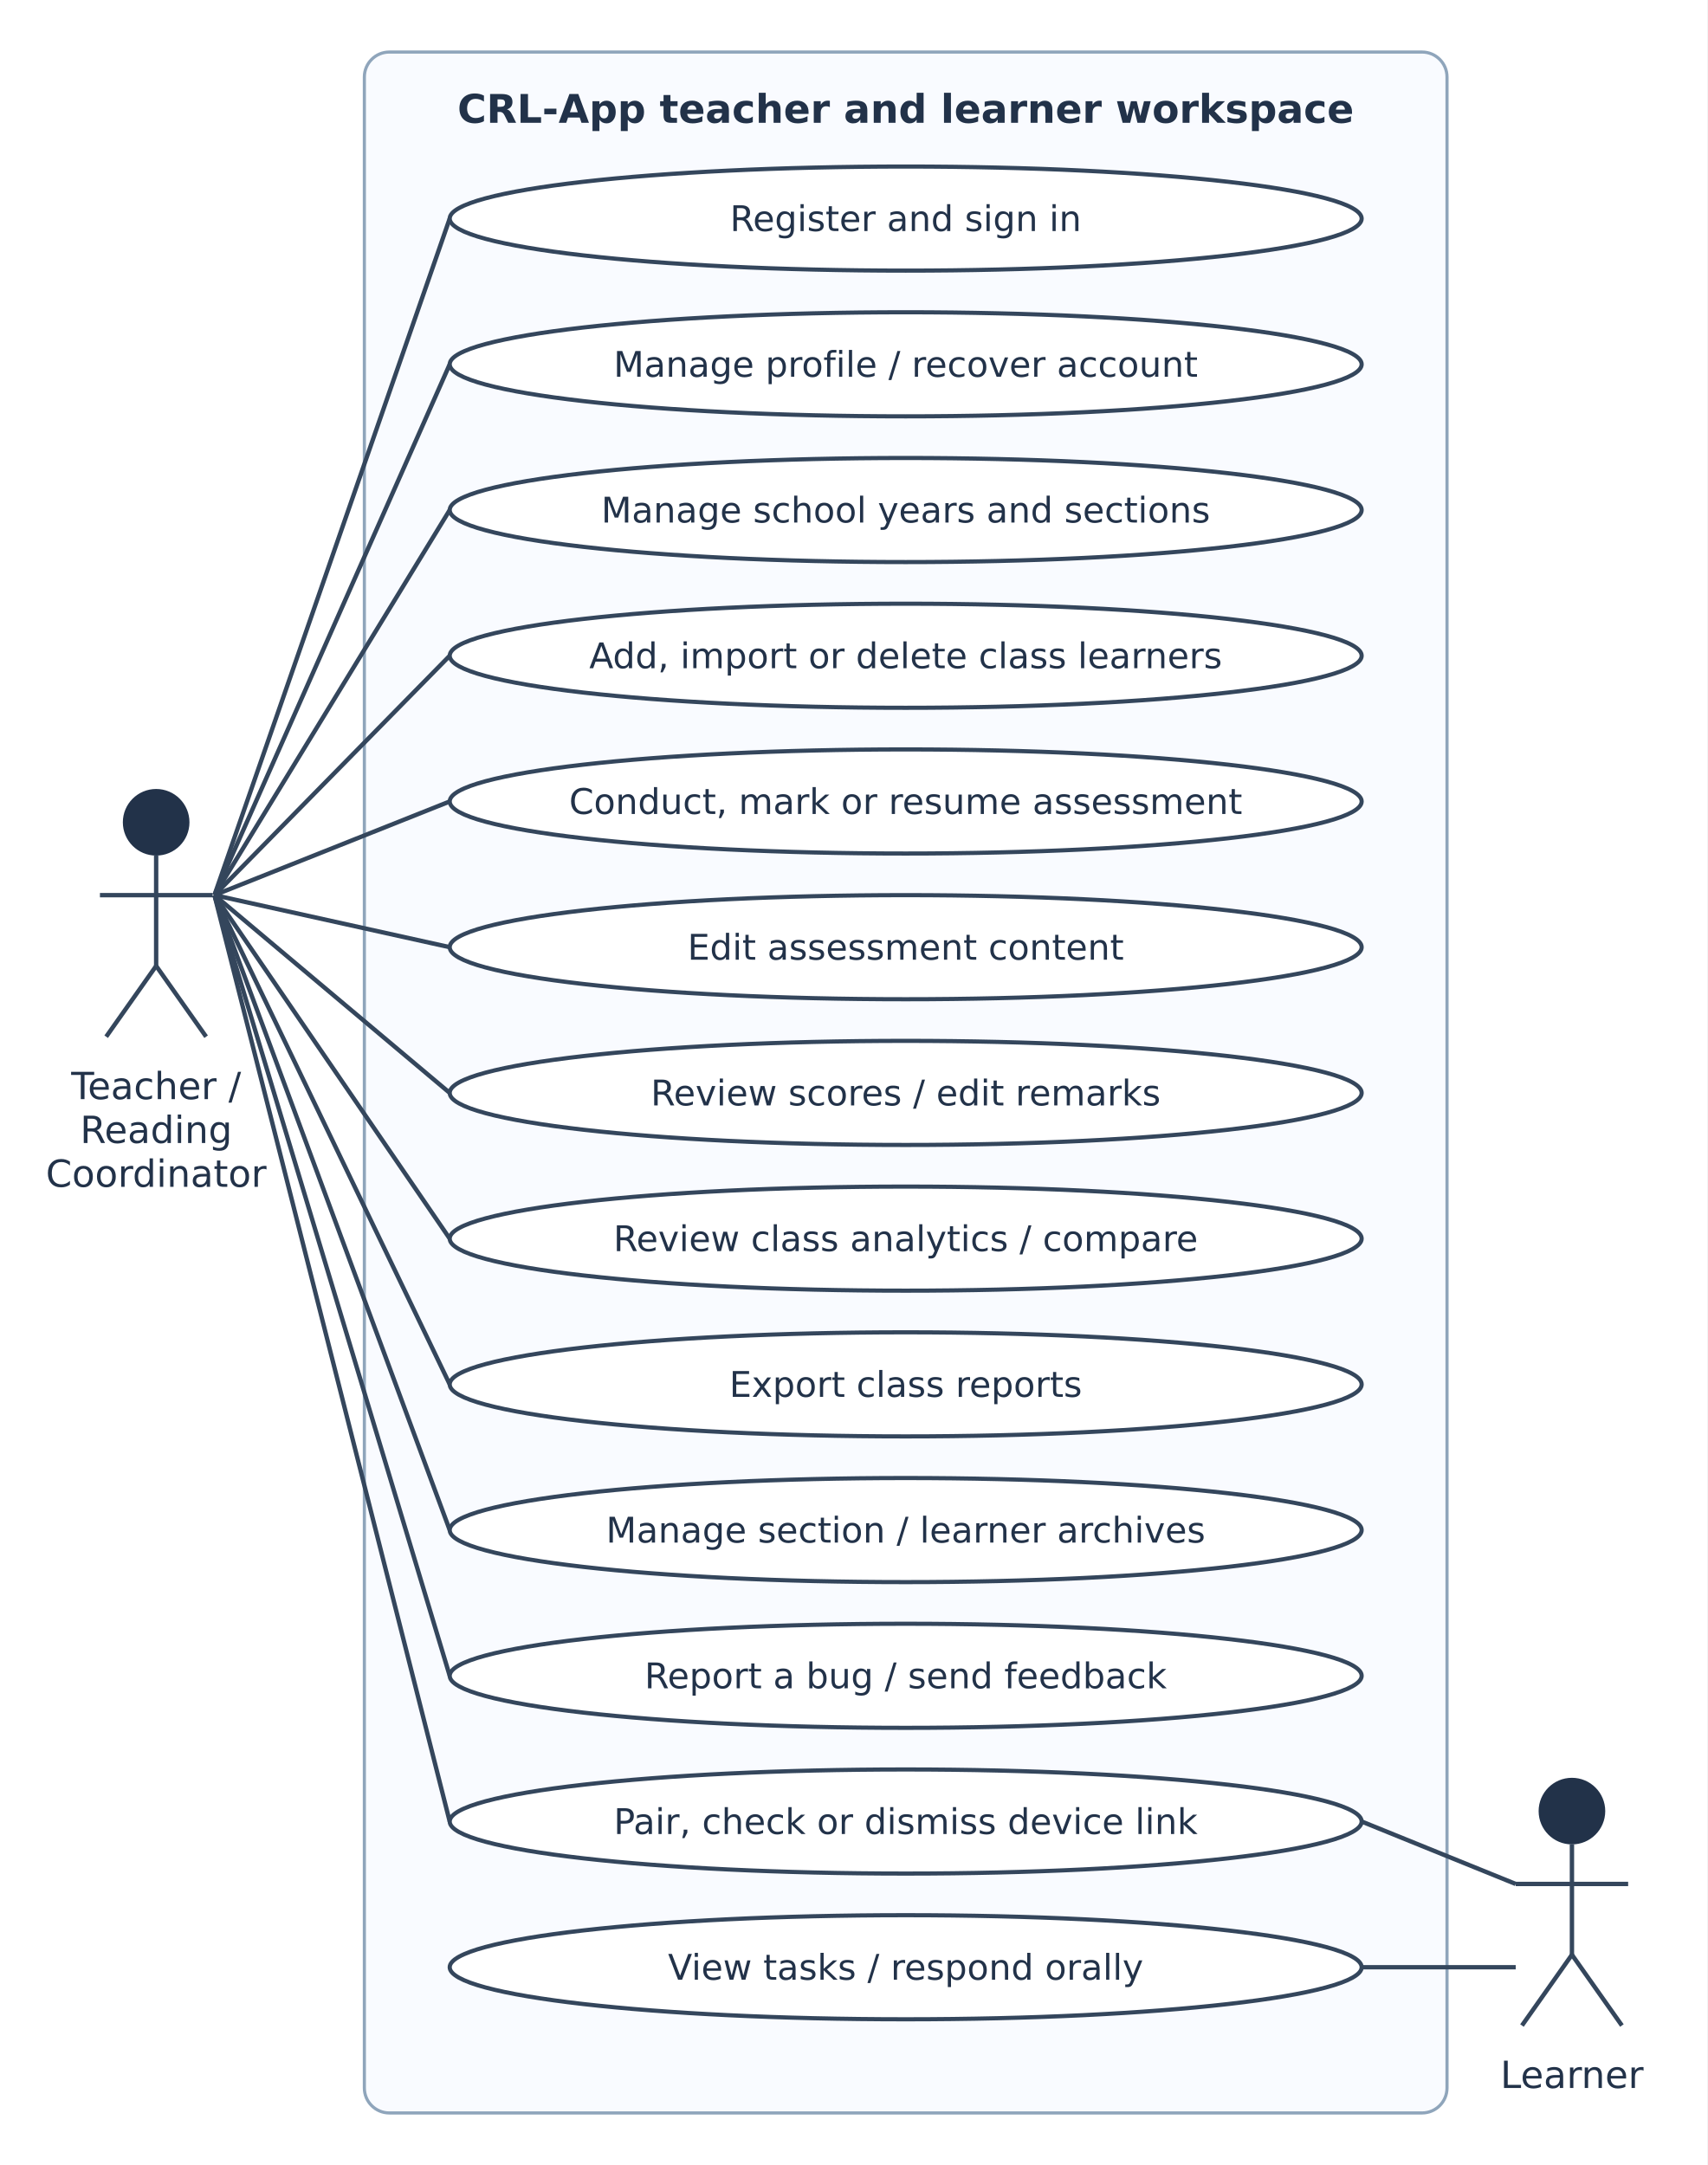
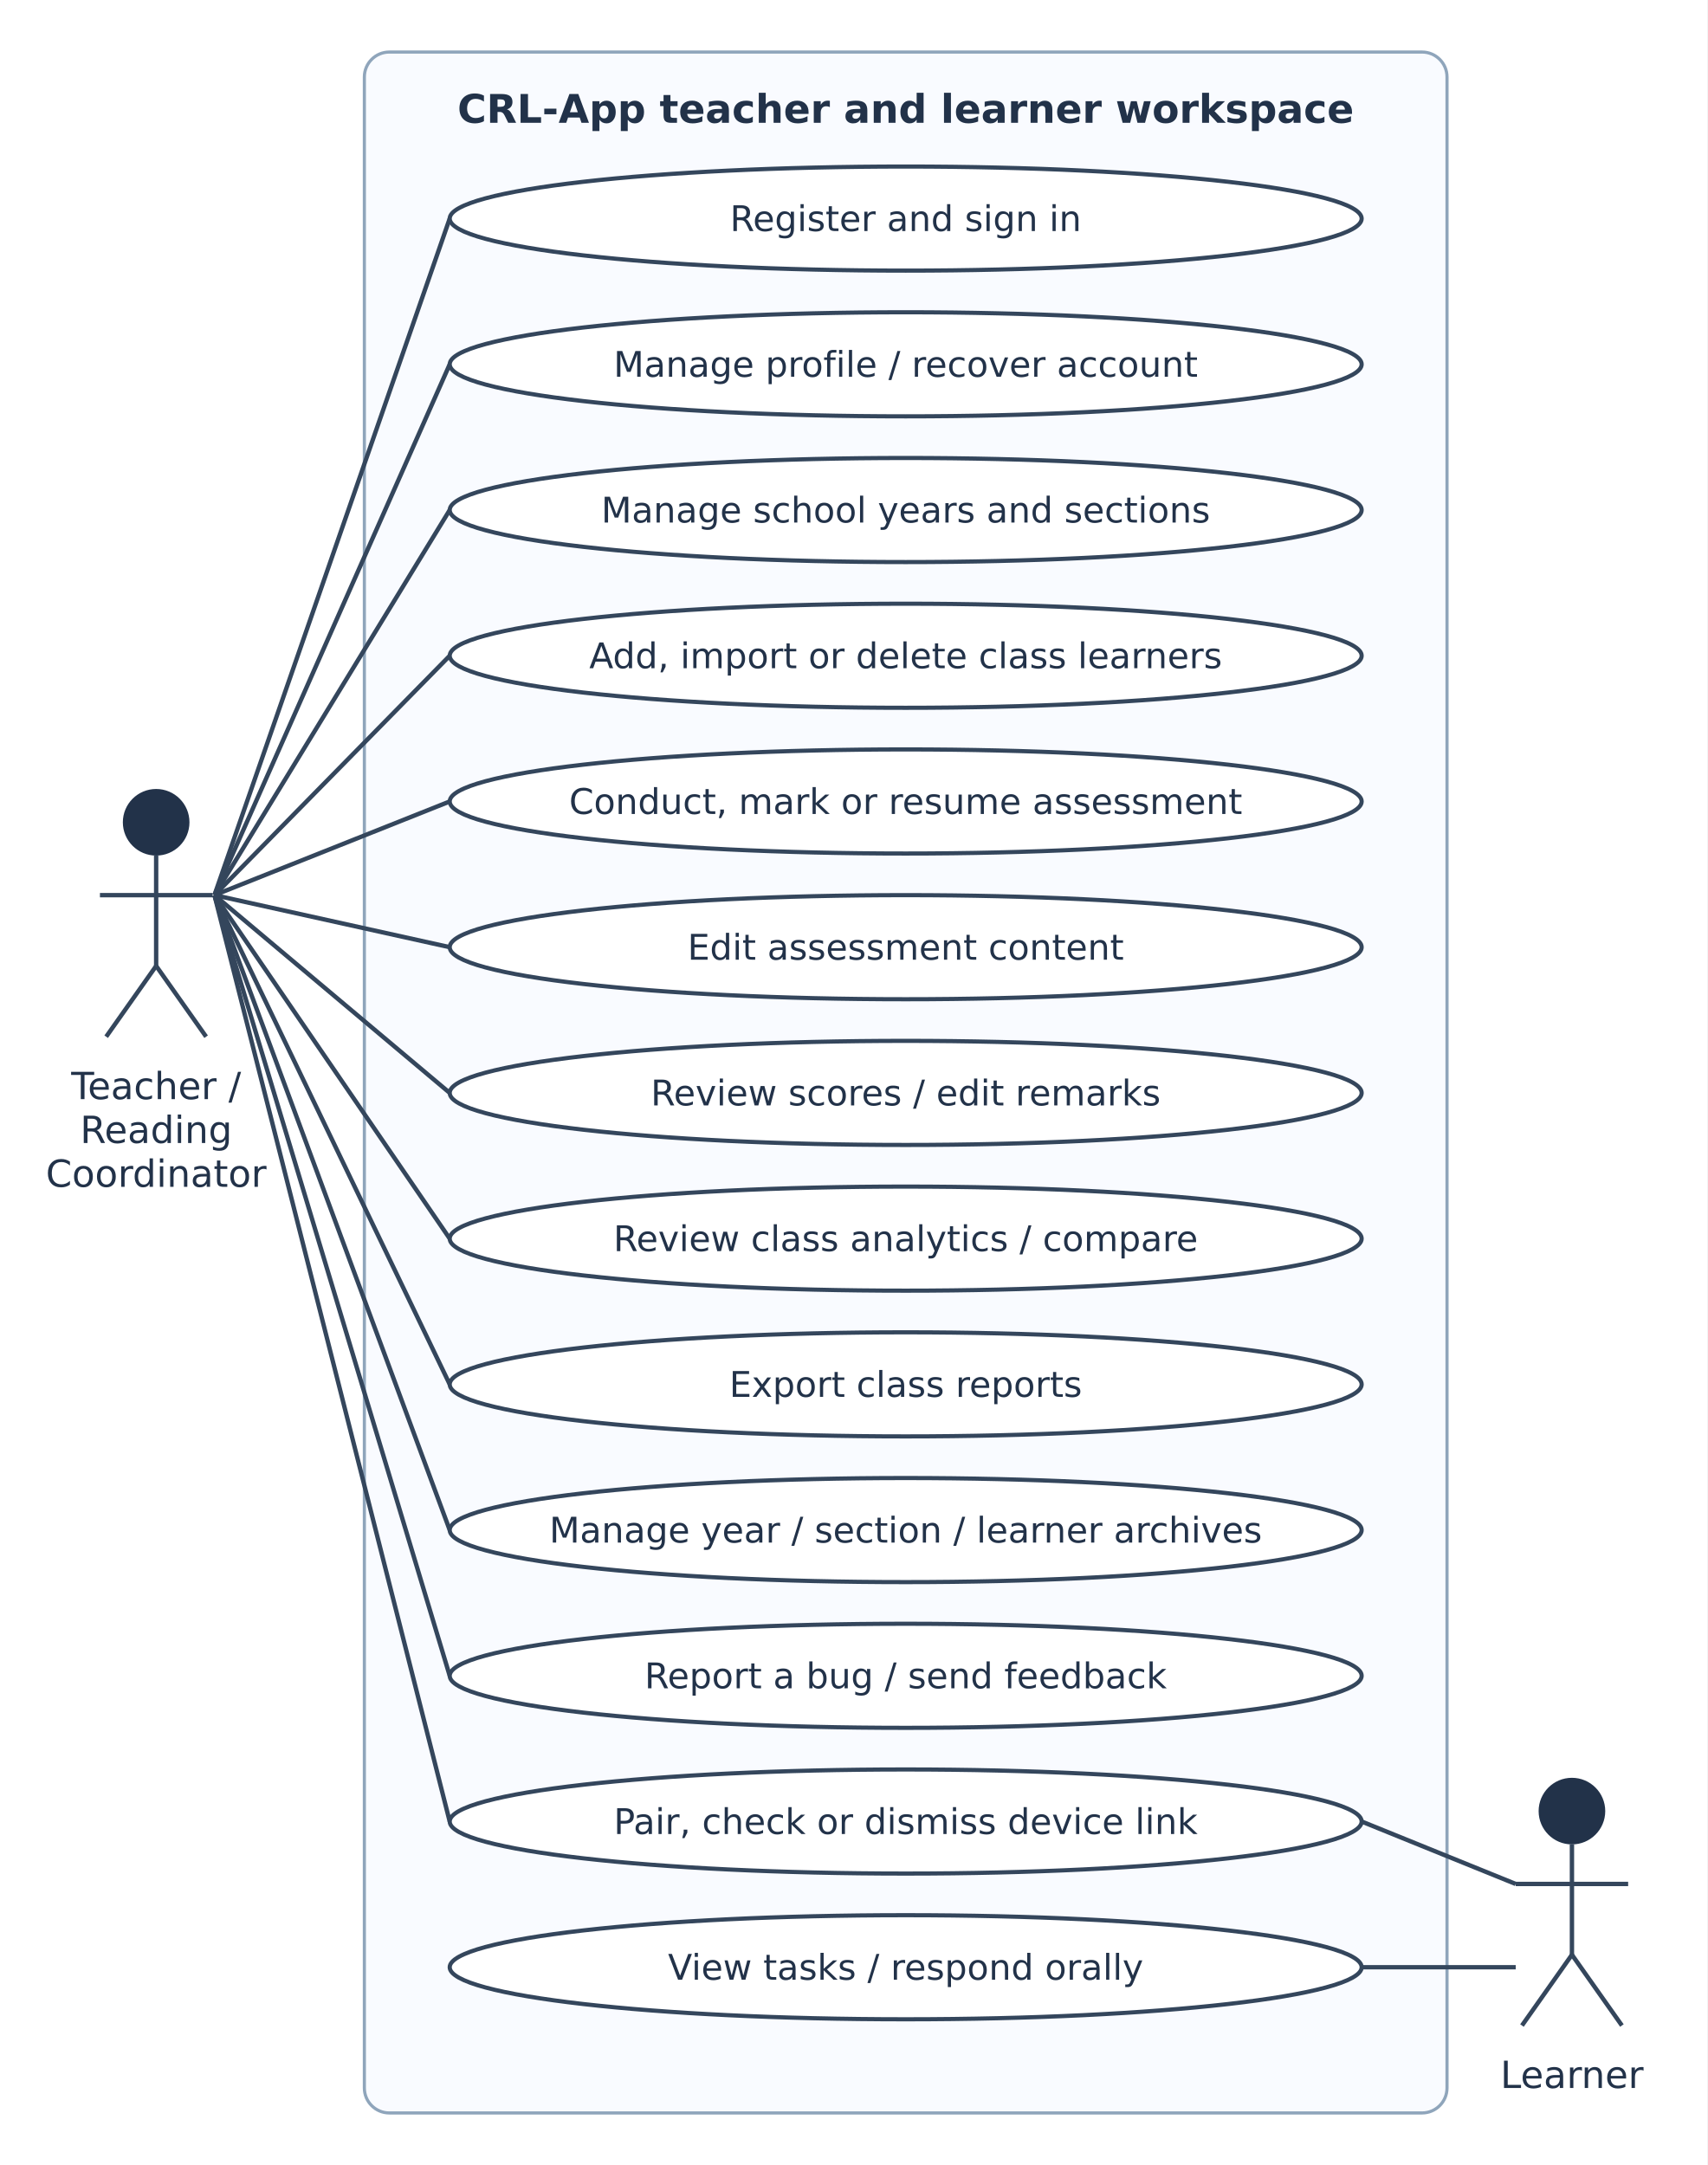
<svg xmlns="http://www.w3.org/2000/svg" width="820" height="1040" viewBox="0 0 820 1040">
  <rect width="100%" height="100%" fill="white" />
  <defs>
    <marker id="arrow" viewBox="0 0 12 12" refX="11" refY="6" markerWidth="9" markerHeight="9" orient="auto-start-reverse">
      <path d="M1,1 L11,6 L1,11" fill="none" stroke="#34465c" stroke-width="1.8" />
    </marker>
  </defs>
  <rect x="175" y="25" width="520" height="990" rx="12" fill="#f9fbff" stroke="#8fa5bb" stroke-width="1.5" />
  <polyline points="75,411 75,464" fill="none" stroke="#34465c" stroke-width="2.1" stroke-linejoin="round" />
  <polyline points="48,430 102,430" fill="none" stroke="#34465c" stroke-width="2.1" stroke-linejoin="round" />
  <polyline points="75,464 51,498" fill="none" stroke="#34465c" stroke-width="2.1" stroke-linejoin="round" />
  <polyline points="75,464 99,498" fill="none" stroke="#34465c" stroke-width="2.1" stroke-linejoin="round" />
  <polyline points="755,886 755,939" fill="none" stroke="#34465c" stroke-width="2.1" stroke-linejoin="round" />
  <polyline points="728,905 782,905" fill="none" stroke="#34465c" stroke-width="2.1" stroke-linejoin="round" />
  <polyline points="755,939 731,973" fill="none" stroke="#34465c" stroke-width="2.1" stroke-linejoin="round" />
  <polyline points="755,939 779,973" fill="none" stroke="#34465c" stroke-width="2.1" stroke-linejoin="round" />
  <polyline points="103,430 216,105" fill="none" stroke="#34465c" stroke-width="2.1" stroke-linejoin="round" />
  <polyline points="103,430 216,175" fill="none" stroke="#34465c" stroke-width="2.1" stroke-linejoin="round" />
  <polyline points="103,430 216,245" fill="none" stroke="#34465c" stroke-width="2.1" stroke-linejoin="round" />
  <polyline points="103,430 216,315" fill="none" stroke="#34465c" stroke-width="2.1" stroke-linejoin="round" />
  <polyline points="103,430 216,385" fill="none" stroke="#34465c" stroke-width="2.1" stroke-linejoin="round" />
  <polyline points="103,430 216,455" fill="none" stroke="#34465c" stroke-width="2.1" stroke-linejoin="round" />
  <polyline points="103,430 216,525" fill="none" stroke="#34465c" stroke-width="2.1" stroke-linejoin="round" />
  <polyline points="103,430 216,595" fill="none" stroke="#34465c" stroke-width="2.1" stroke-linejoin="round" />
  <polyline points="103,430 216,665" fill="none" stroke="#34465c" stroke-width="2.1" stroke-linejoin="round" />
  <polyline points="103,430 216,735" fill="none" stroke="#34465c" stroke-width="2.1" stroke-linejoin="round" />
  <polyline points="103,430 216,805" fill="none" stroke="#34465c" stroke-width="2.1" stroke-linejoin="round" />
  <polyline points="103,430 216,875" fill="none" stroke="#34465c" stroke-width="2.1" stroke-linejoin="round" />
  <polyline points="728,905 654,875" fill="none" stroke="#34465c" stroke-width="2.1" stroke-linejoin="round" />
  <polyline points="728,945 654,945" fill="none" stroke="#34465c" stroke-width="2.1" stroke-linejoin="round" />
  <text x="435" y="59.0" text-anchor="middle" font-family="DejaVu Sans,Arial,sans-serif" font-size="19" fill="#223249" font-weight="bold">CRL-App teacher and learner workspace</text>
  <ellipse cx="435" cy="105" rx="219.0" ry="25.0" fill="white" stroke="#34465c" stroke-width="2" />
  <text x="435" y="111.0" text-anchor="middle" font-family="DejaVu Sans,Arial,sans-serif" font-size="17" fill="#223249">Register and sign in</text>
  <ellipse cx="435" cy="175" rx="219.0" ry="25.0" fill="white" stroke="#34465c" stroke-width="2" />
  <text x="435" y="181.0" text-anchor="middle" font-family="DejaVu Sans,Arial,sans-serif" font-size="17" fill="#223249">Manage profile / recover account</text>
  <ellipse cx="435" cy="245" rx="219.0" ry="25.0" fill="white" stroke="#34465c" stroke-width="2" />
  <text x="435" y="251.0" text-anchor="middle" font-family="DejaVu Sans,Arial,sans-serif" font-size="17" fill="#223249">Manage school years and sections</text>
  <ellipse cx="435" cy="315" rx="219.0" ry="25.0" fill="white" stroke="#34465c" stroke-width="2" />
  <text x="435" y="321.0" text-anchor="middle" font-family="DejaVu Sans,Arial,sans-serif" font-size="17" fill="#223249">Add, import or delete class learners</text>
  <ellipse cx="435" cy="385" rx="219.0" ry="25.0" fill="white" stroke="#34465c" stroke-width="2" />
  <text x="435" y="391.0" text-anchor="middle" font-family="DejaVu Sans,Arial,sans-serif" font-size="17" fill="#223249">Conduct, mark or resume assessment</text>
  <ellipse cx="435" cy="455" rx="219.0" ry="25.0" fill="white" stroke="#34465c" stroke-width="2" />
  <text x="435" y="461.0" text-anchor="middle" font-family="DejaVu Sans,Arial,sans-serif" font-size="17" fill="#223249">Edit assessment content</text>
  <ellipse cx="435" cy="525" rx="219.0" ry="25.0" fill="white" stroke="#34465c" stroke-width="2" />
  <text x="435" y="531.0" text-anchor="middle" font-family="DejaVu Sans,Arial,sans-serif" font-size="17" fill="#223249">Review scores / edit remarks</text>
  <ellipse cx="435" cy="595" rx="219.0" ry="25.0" fill="white" stroke="#34465c" stroke-width="2" />
  <text x="435" y="601.0" text-anchor="middle" font-family="DejaVu Sans,Arial,sans-serif" font-size="17" fill="#223249">Review class analytics / compare</text>
  <ellipse cx="435" cy="665" rx="219.0" ry="25.0" fill="white" stroke="#34465c" stroke-width="2" />
  <text x="435" y="671.0" text-anchor="middle" font-family="DejaVu Sans,Arial,sans-serif" font-size="17" fill="#223249">Export class reports</text>
  <ellipse cx="435" cy="735" rx="219.0" ry="25.0" fill="white" stroke="#34465c" stroke-width="2" />
-   <text x="435" y="741.0" text-anchor="middle" font-family="DejaVu Sans,Arial,sans-serif" font-size="17" fill="#223249">Manage section / learner archives</text>
+   <text x="435" y="741.0" text-anchor="middle" font-family="DejaVu Sans,Arial,sans-serif" font-size="17" fill="#223249">Manage year / section / learner archives</text>
  <ellipse cx="435" cy="805" rx="219.0" ry="25.0" fill="white" stroke="#34465c" stroke-width="2" />
  <text x="435" y="811.0" text-anchor="middle" font-family="DejaVu Sans,Arial,sans-serif" font-size="17" fill="#223249">Report a bug / send feedback</text>
  <ellipse cx="435" cy="875" rx="219.0" ry="25.0" fill="white" stroke="#34465c" stroke-width="2" />
  <text x="435" y="881.0" text-anchor="middle" font-family="DejaVu Sans,Arial,sans-serif" font-size="17" fill="#223249">Pair, check or dismiss device link</text>
  <ellipse cx="435" cy="945" rx="219.0" ry="25.0" fill="white" stroke="#34465c" stroke-width="2" />
  <text x="435" y="951.0" text-anchor="middle" font-family="DejaVu Sans,Arial,sans-serif" font-size="17" fill="#223249">View tasks / respond orally</text>
  <circle cx="75" cy="395" r="15.0" fill="#223249" stroke="#223249" stroke-width="2" />
  <text x="75" y="528.0" text-anchor="middle" font-family="DejaVu Sans,Arial,sans-serif" font-size="18" fill="#223249">Teacher /</text>
  <text x="75" y="549.06" text-anchor="middle" font-family="DejaVu Sans,Arial,sans-serif" font-size="18" fill="#223249">Reading</text>
  <text x="75" y="570.12" text-anchor="middle" font-family="DejaVu Sans,Arial,sans-serif" font-size="18" fill="#223249">Coordinator</text>
  <circle cx="755" cy="870" r="15.0" fill="#223249" stroke="#223249" stroke-width="2" />
  <text x="755" y="1003.0" text-anchor="middle" font-family="DejaVu Sans,Arial,sans-serif" font-size="18" fill="#223249">Learner</text>
</svg>
